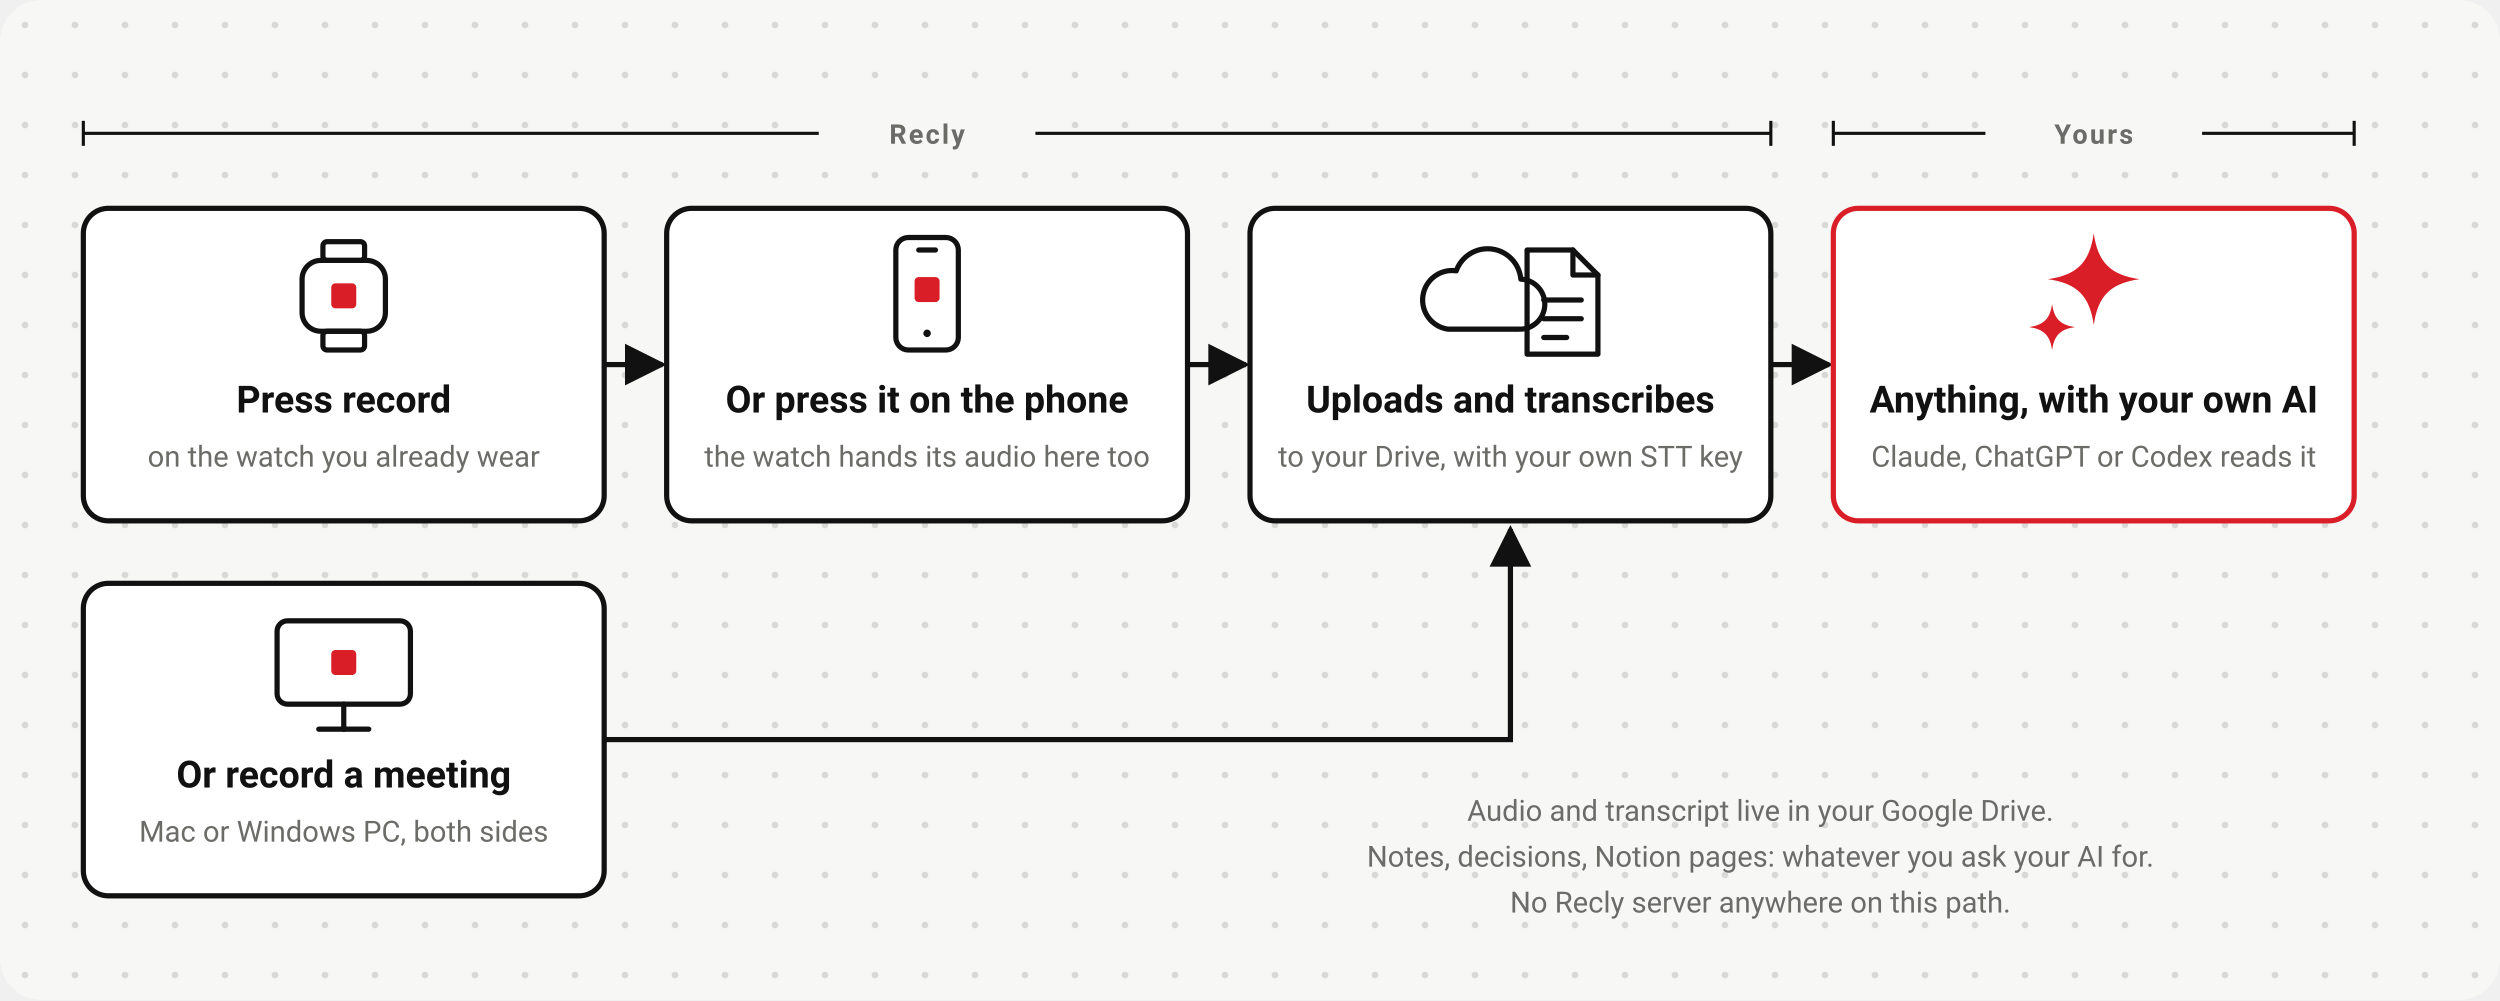
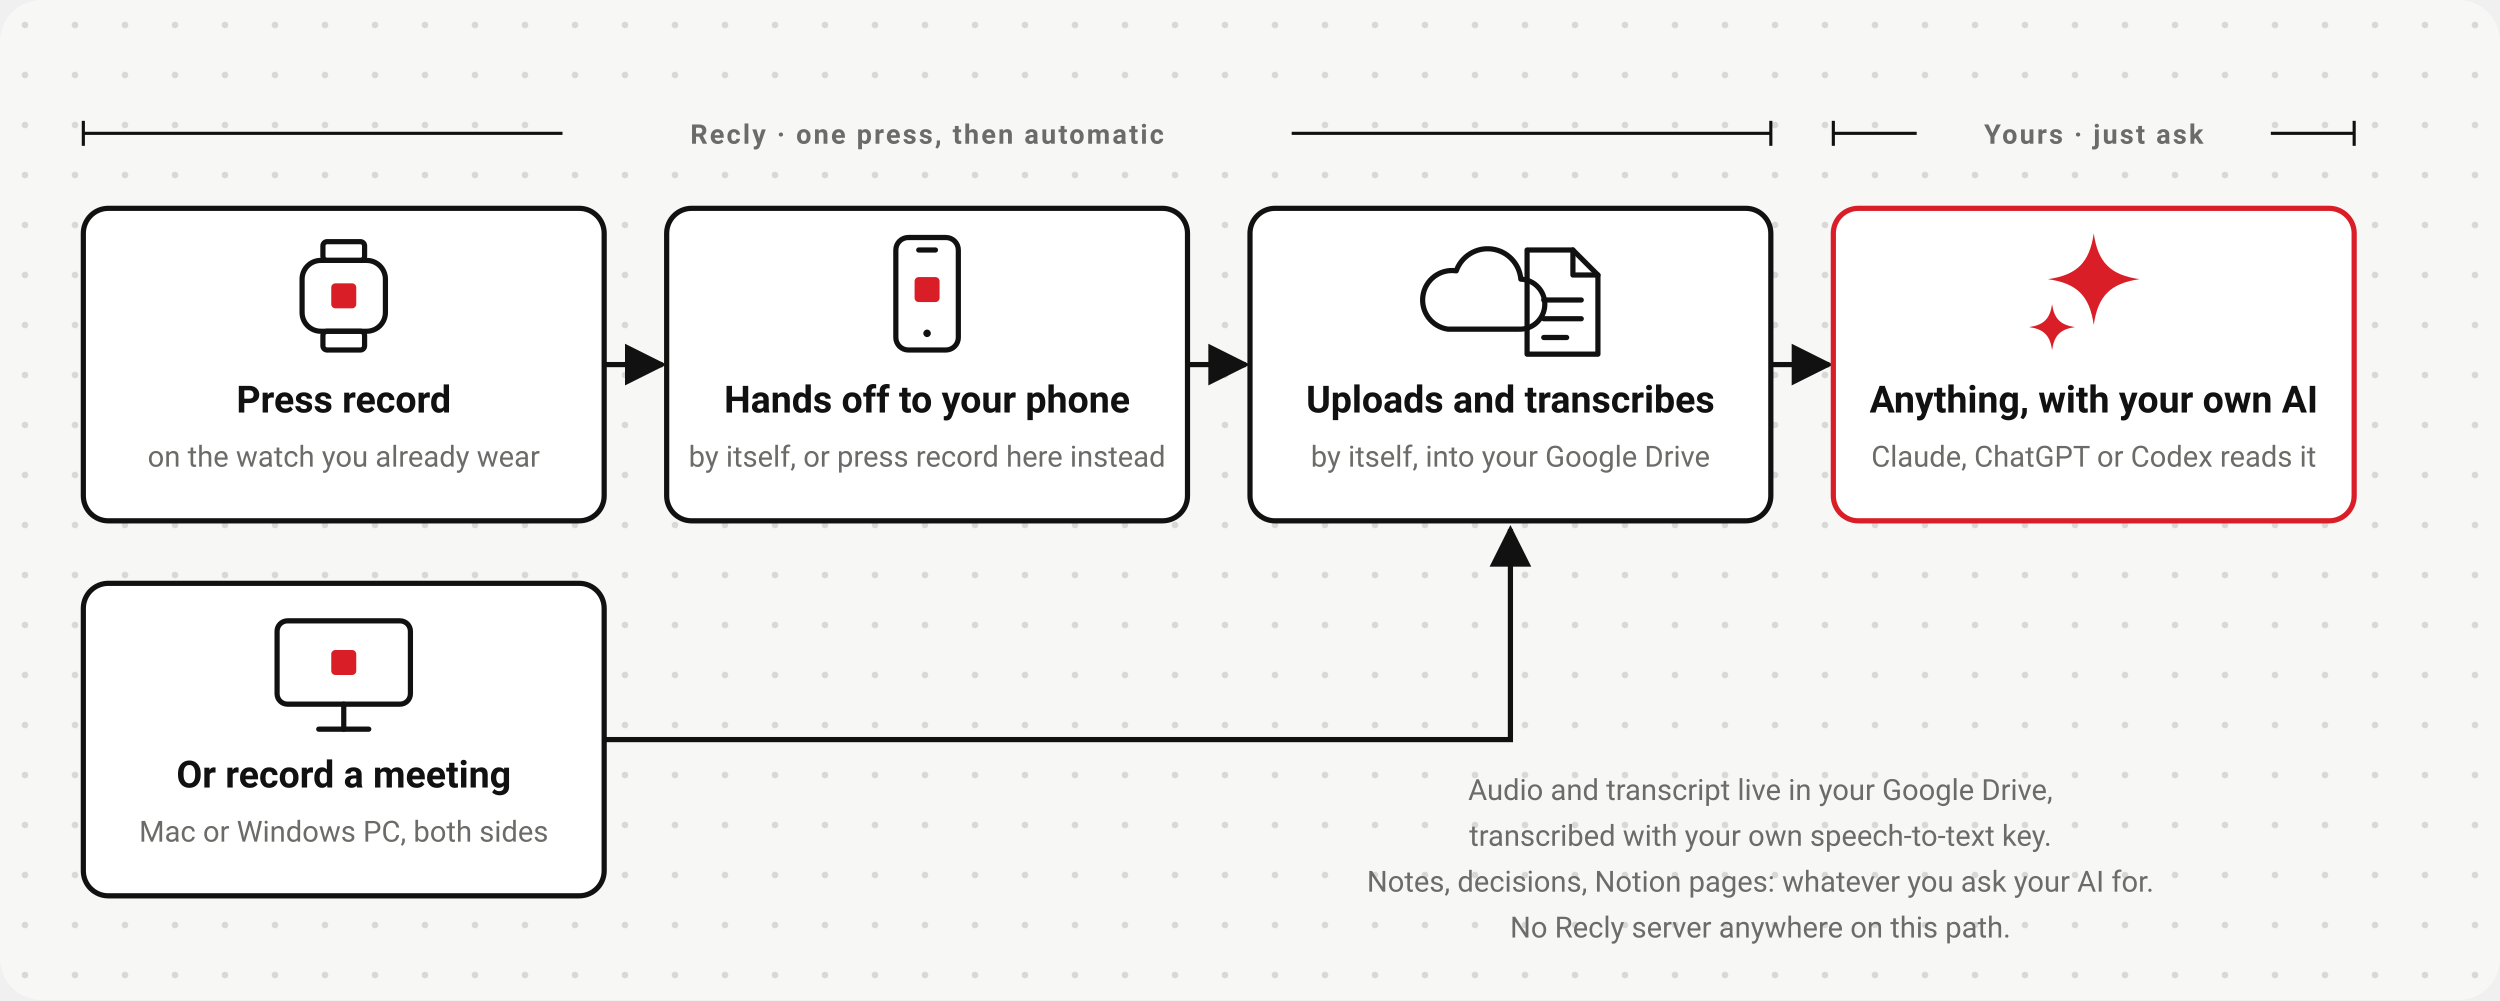
<svg xmlns="http://www.w3.org/2000/svg" viewBox="0 0 1200 480" width="1200" height="480" role="img" aria-label="Press record on your watch, your phone, or your Mac or Windows PC. A watch hands off to the phone; the phone or the PC uploads to your Google Drive and transcribes with your own key. Then anything, with your own AI.">
  <defs>
    <pattern id="dots" width="24" height="24" patternUnits="userSpaceOnUse">
      <circle cx="12" cy="12" r="1.6" fill="#888884" opacity="0.28" />
    </pattern>
    <marker id="arrow" viewBox="0 0 10 10" refX="9" refY="5" markerWidth="8" markerHeight="8" orient="auto-start-reverse">
      <path d="M0,0 L10,5 L0,10 z" fill="#111111" />
    </marker>
    <style>
      .t  { font-family: -apple-system, "SF Pro Text", "Segoe UI", Roboto, "Helvetica Neue", Arial, sans-serif; fill: #111111; }
      .title { font-size: 18px; font-weight: 700; }
      .sub   { font-size: 14px; fill: #6B6B68; }
      .band  { font-size: 13px; font-weight: 600; letter-spacing: 0.08em; text-transform: uppercase; fill: #6B6B68; }
      .note  { font-size: 13px; fill: #6B6B68; }
      .ink   { fill: none; stroke: #111111; stroke-width: 2.5; stroke-linecap: round; stroke-linejoin: round; }
      .node  { fill: #FFFFFF; stroke: #111111; stroke-width: 2.5; }
      .wire  { fill: none; stroke: #111111; stroke-width: 2.5; marker-end: url(#arrow); }
    </style>
  </defs>
  <rect width="1200" height="480" rx="20" fill="#F7F7F5" />
  <rect width="1200" height="480" rx="20" fill="url(#dots)" />
  <g class="t band">
    <line x1="40" y1="64" x2="850" y2="64" stroke="#111111" stroke-width="1.5" />
    <line x1="40" y1="58" x2="40" y2="70" stroke="#111111" stroke-width="1.5" />
    <line x1="850" y1="58" x2="850" y2="70" stroke="#111111" stroke-width="1.5" />
-     <rect x="393" y="52" width="104" height="24" fill="#F7F7F5" />
-     <text x="445" y="69" text-anchor="middle">Recly</text>
+     <rect x="270" y="52" width="350" height="24" fill="#F7F7F5" />
+     <text x="445" y="69" text-anchor="middle">Recly · one press, then automatic</text>
    <line x1="880" y1="64" x2="1130" y2="64" stroke="#111111" stroke-width="1.5" />
    <line x1="880" y1="58" x2="880" y2="70" stroke="#111111" stroke-width="1.5" />
    <line x1="1130" y1="58" x2="1130" y2="70" stroke="#111111" stroke-width="1.5" />
-     <rect x="953" y="52" width="104" height="24" fill="#F7F7F5" />
-     <text x="1005" y="69" text-anchor="middle">Yours</text>
+     <rect x="920" y="52" width="170" height="24" fill="#F7F7F5" />
+     <text x="1005" y="69" text-anchor="middle">Yours · just ask</text>
  </g>
  <line class="wire" x1="290" y1="175" x2="318" y2="175" />
  <line class="wire" x1="570" y1="175" x2="598" y2="175" />
  <line class="wire" x1="850" y1="175" x2="878" y2="175" />
  <path class="wire" d="M290,355 H725 V254" />
  <g transform="translate(40,100)">
    <rect width="250" height="150" rx="12" class="node" />
    <g transform="translate(101,16)">
      <rect x="14" y="0" width="20" height="9" rx="2" class="ink" />
      <rect x="14" y="43" width="20" height="9" rx="2" class="ink" />
      <rect x="4" y="9" width="40" height="34" rx="9" class="ink" />
      <rect x="18" y="20" width="12" height="12" rx="2" fill="#DA1E28" />
    </g>
    <text class="t title" x="125" y="98" text-anchor="middle">Press record</text>
    <text class="t sub" x="125" y="124" text-anchor="middle">on the watch you already wear</text>
  </g>
  <g transform="translate(40,280)">
    <rect width="250" height="150" rx="12" class="node" />
    <g transform="translate(93,18)">
      <rect x="0" y="0" width="64" height="40" rx="5" class="ink" />
      <line x1="20" y1="52" x2="44" y2="52" class="ink" />
      <line x1="32" y1="40" x2="32" y2="52" class="ink" />
      <rect x="26" y="14" width="12" height="12" rx="2" fill="#DA1E28" />
    </g>
    <text class="t title" x="125" y="98" text-anchor="middle">Or record a meeting</text>
    <text class="t sub" x="125" y="124" text-anchor="middle">Mac or Windows PC, both sides</text>
  </g>
  <g transform="translate(320,100)">
    <rect width="250" height="150" rx="12" class="node" />
    <g transform="translate(110,14)">
      <rect x="0" y="0" width="30" height="54" rx="6" class="ink" />
      <line x1="11" y1="6" x2="19" y2="6" class="ink" />
      <rect x="9" y="19" width="12" height="12" rx="2" fill="#DA1E28" />
      <circle cx="15" cy="46" r="1.8" fill="#111111" />
    </g>
-     <text class="t title" x="125" y="98" text-anchor="middle">Or press it on the phone</text>
-     <text class="t sub" x="125" y="124" text-anchor="middle">the watch hands its audio here too</text>
+     <text class="t title" x="125" y="98" text-anchor="middle">Hands off to your phone</text>
+     <text class="t sub" x="125" y="124" text-anchor="middle">by itself, or press record here instead</text>
  </g>
  <g transform="translate(600,100)">
    <rect width="250" height="150" rx="12" class="node" />
    <g transform="translate(81,14)">
      <path d="M14,44 h34 a12,12 0 0 0 1,-24 a16,16 0 0 0 -31,-4 a11,11 0 0 0 -4,28 z" class="ink" />
      <g transform="translate(52,6)">
        <path d="M0,0 h22 l12,12 v38 h-34 z" fill="#FFFFFF" class="ink" />
        <path d="M22,0 v12 h12" class="ink" />
        <line x1="8" y1="24" x2="26" y2="24" class="ink" />
        <line x1="8" y1="33" x2="26" y2="33" class="ink" />
        <line x1="8" y1="42" x2="19" y2="42" class="ink" />
      </g>
    </g>
    <text class="t title" x="125" y="98" text-anchor="middle">Uploads and transcribes</text>
-     <text class="t sub" x="125" y="124" text-anchor="middle">to your Drive, with your own STT key</text>
+     <text class="t sub" x="125" y="124" text-anchor="middle">by itself, into your Google Drive</text>
  </g>
  <g transform="translate(880,100)">
    <rect width="250" height="150" rx="12" fill="#FFFFFF" stroke="#DA1E28" stroke-width="2.5" />
    <g transform="translate(97,12)">
      <path d="M28,0 c2,14 8,20 22,22 c-14,2 -20,8 -22,22 c-2,-14 -8,-20 -22,-22 c14,-2 20,-8 22,-22 z" fill="#DA1E28" />
      <path d="M8,34 c1,7 4,10 11,11 c-7,1 -10,4 -11,11 c-1,-7 -4,-10 -11,-11 c7,-1 10,-4 11,-11 z" fill="#DA1E28" />
    </g>
    <text class="t title" x="125" y="98" text-anchor="middle">Anything, with your own AI</text>
    <text class="t sub" x="125" y="124" text-anchor="middle">Claude, ChatGPT or Codex reads it</text>
  </g>
  <g class="t note" text-anchor="middle" style="font-size:14px">
-     <text x="845" y="394">Audio and transcript live in your Google Drive.</text>
-     <text x="845" y="416">Notes, decisions, Notion pages: whatever you ask your AI for.</text>
-     <text x="845" y="438">No Recly server anywhere on this path.</text>
+     <text x="845" y="384">Audio and transcript live in your Google Drive,</text>
+     <text x="845" y="406">transcribed with your own speech-to-text key.</text>
+     <text x="845" y="428">Notes, decisions, Notion pages: whatever you ask your AI for.</text>
+     <text x="845" y="450">No Recly server anywhere on this path.</text>
  </g>
</svg>
